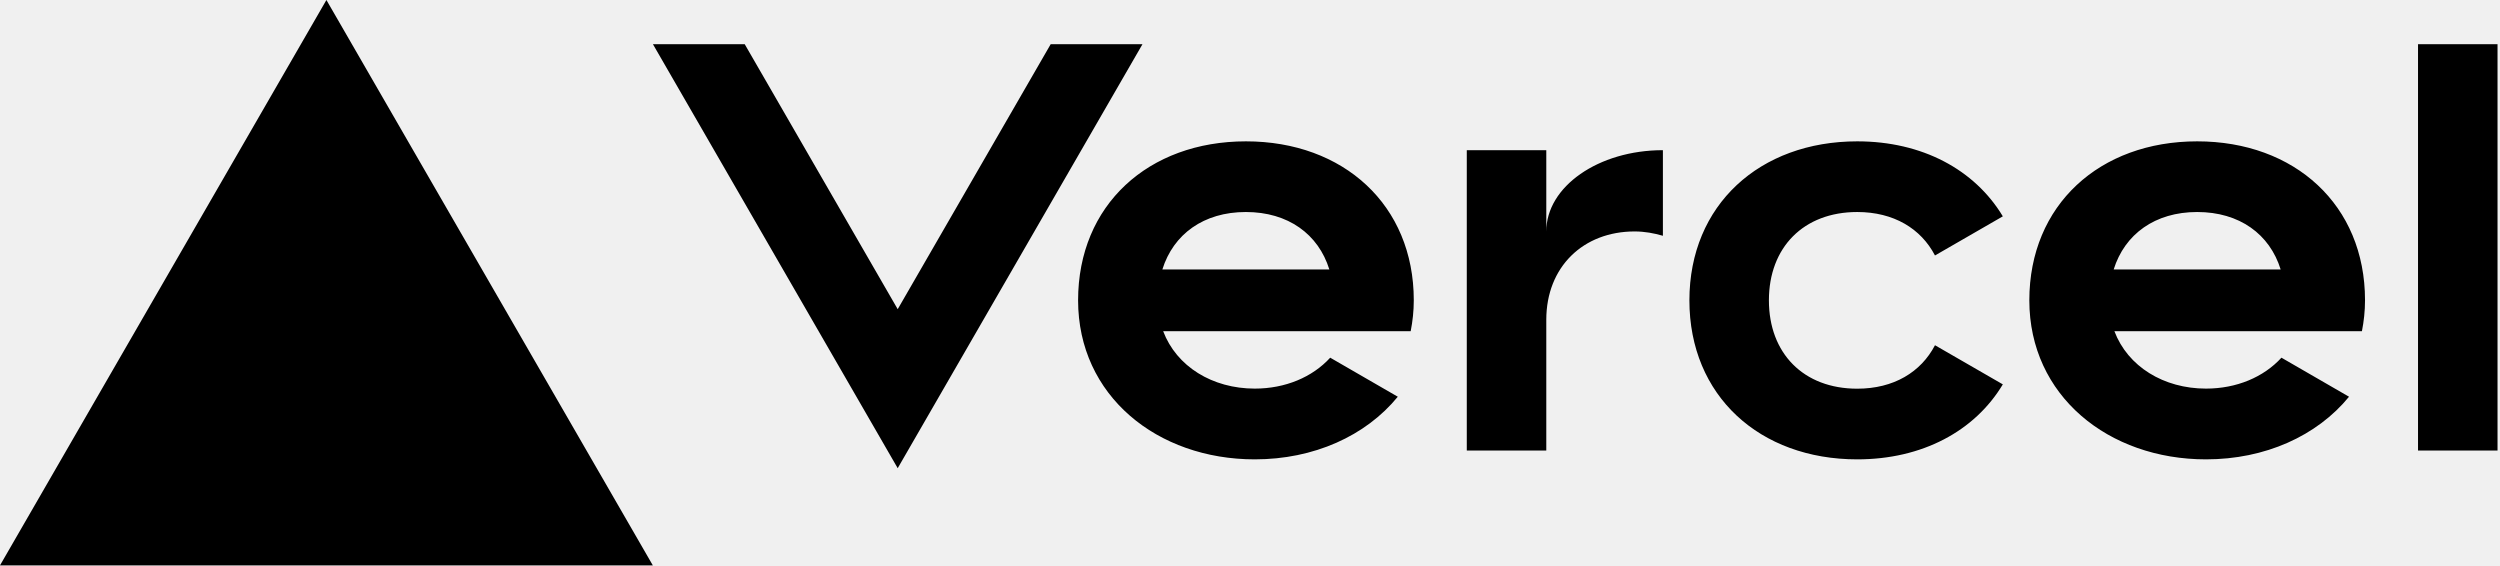
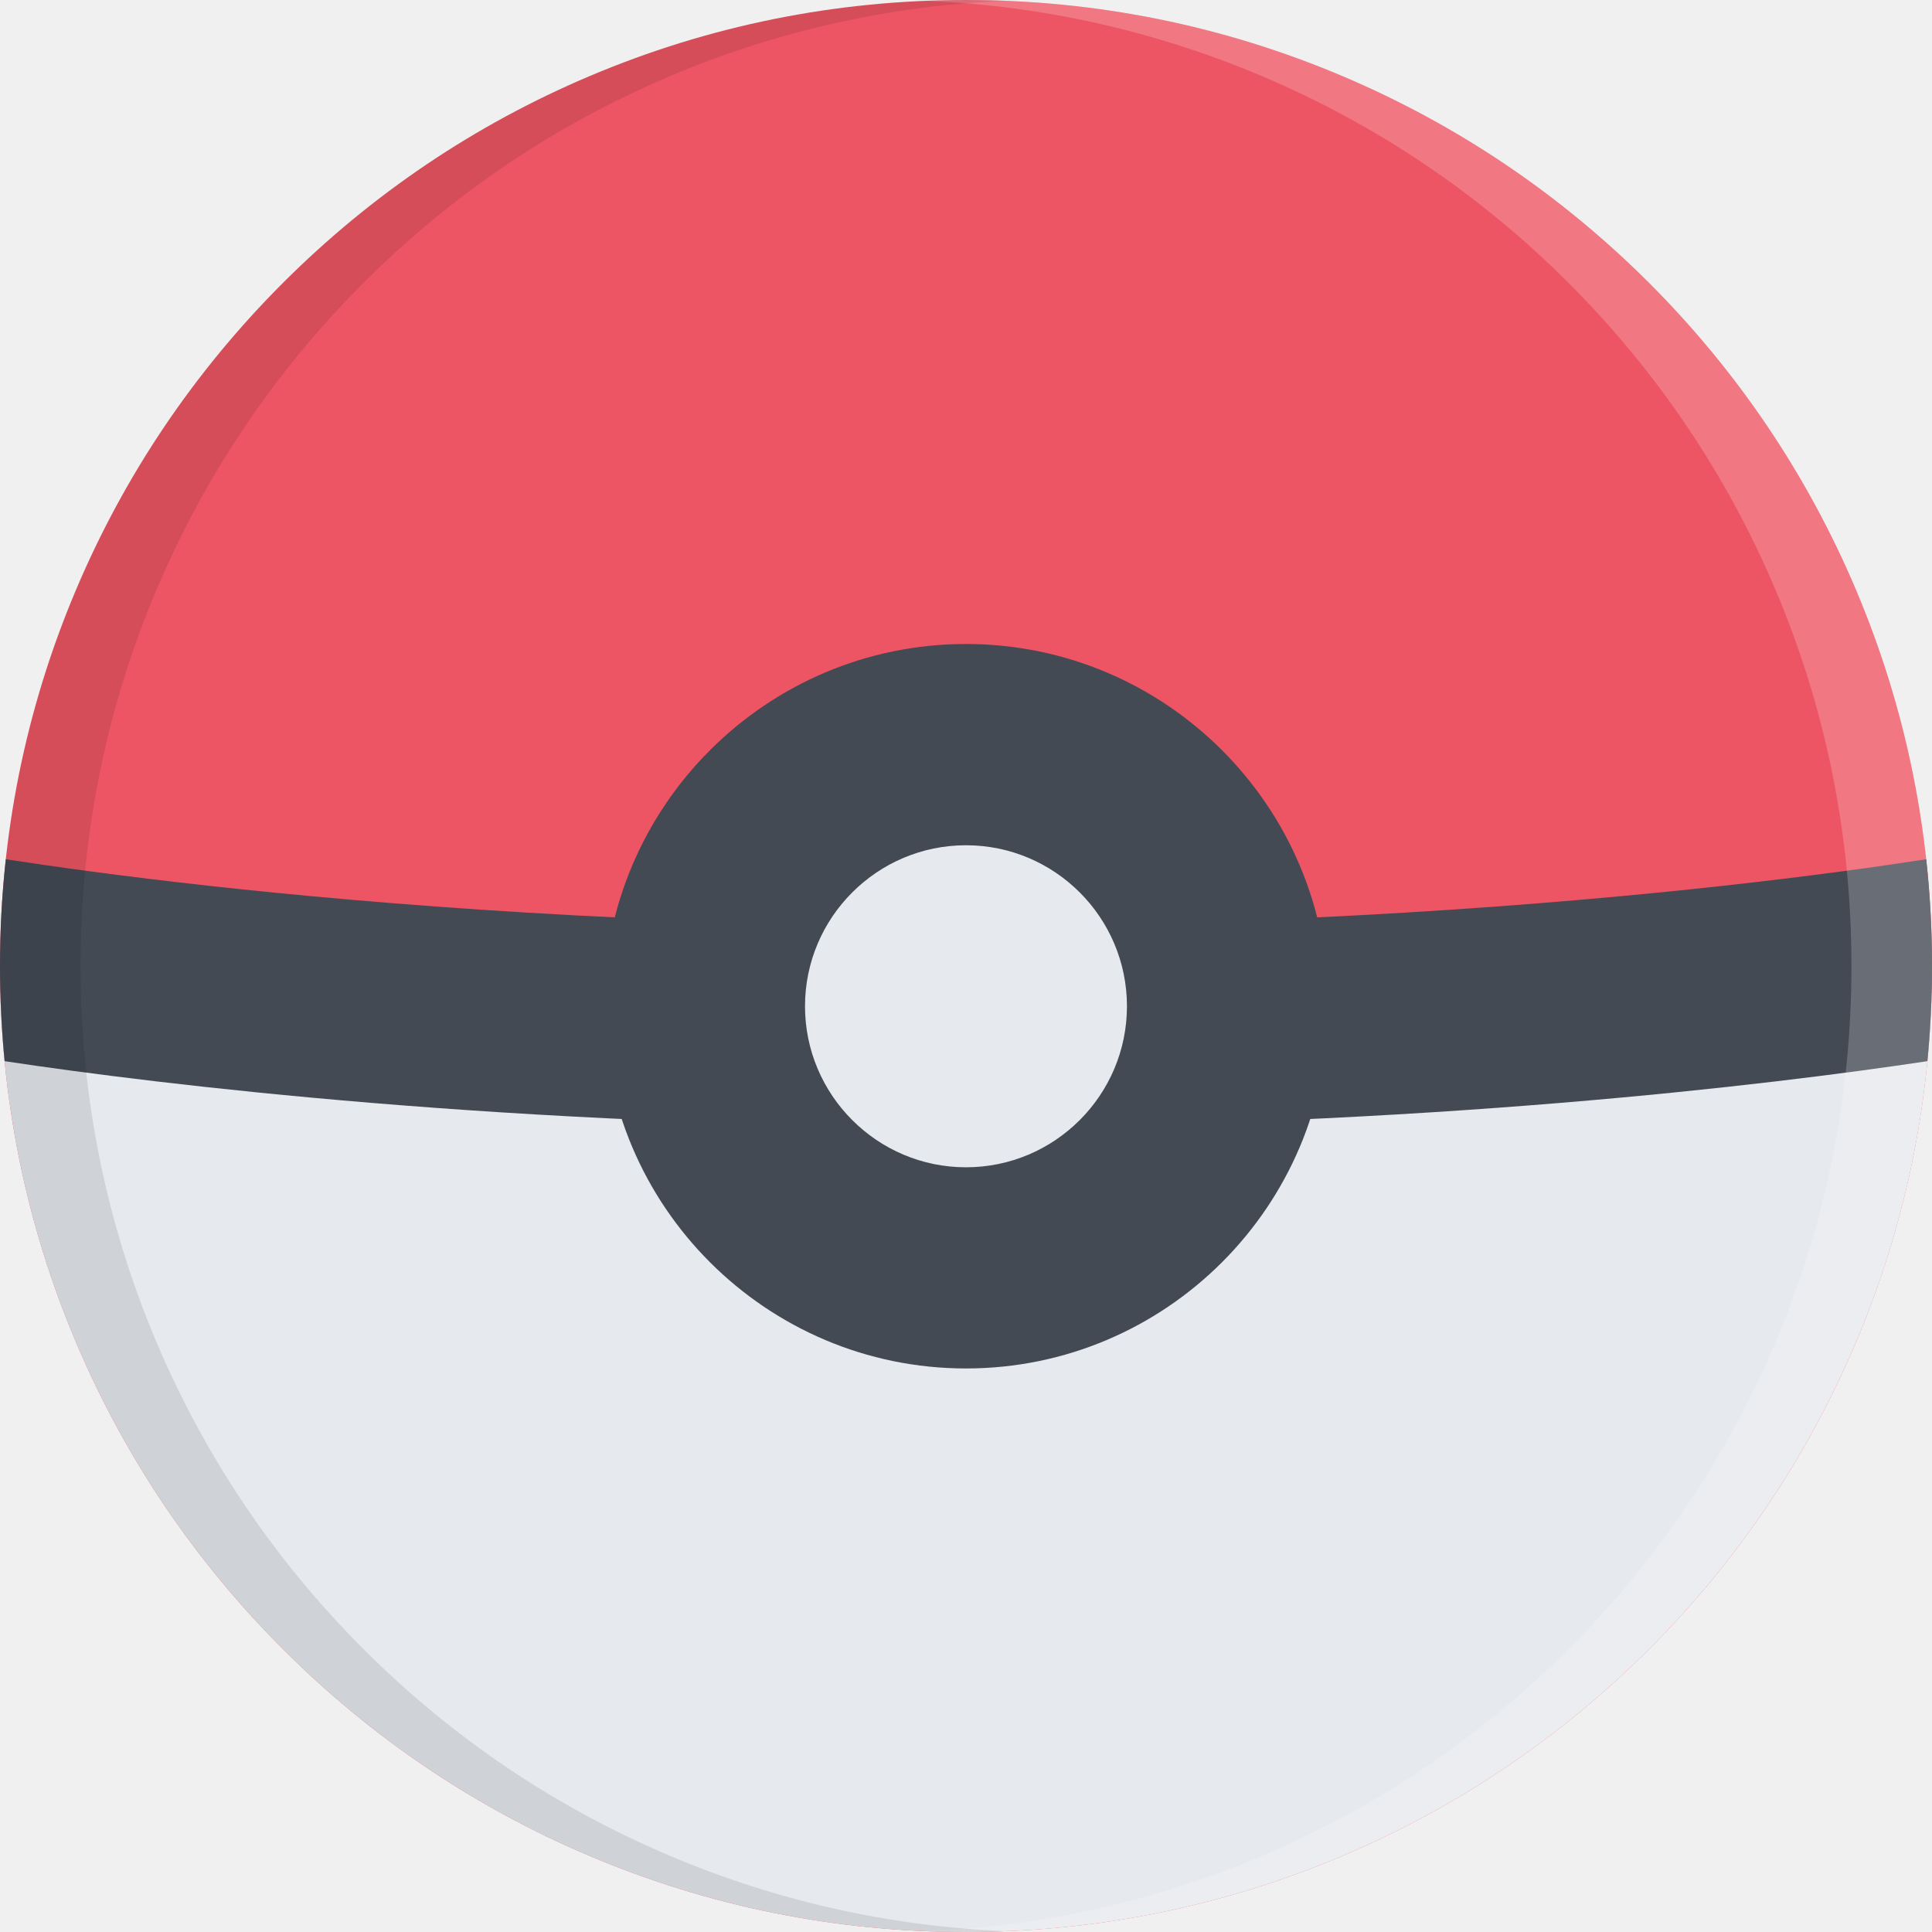
- <svg xmlns="http://www.w3.org/2000/svg" width="283" height="64" viewBox="0 0 283 64" fill="none">
-   <path d="M141.04 16c-11.04 0-19 7.2-19 18s8.96 18 20 18c6.67 0 12.55-2.64 16.19-7.09l-7.65-4.42c-2.02 2.21-5.09 3.5-8.54 3.5-4.79 0-8.86-2.5-10.37-6.5h28.02c.22-1.12.35-2.28.35-3.5 0-10.79-7.96-17.99-19-17.99zm-9.46 14.5c1.25-3.99 4.67-6.5 9.45-6.5 4.79 0 8.21 2.51 9.45 6.5h-18.9zM248.72 16c-11.04 0-19 7.2-19 18s8.96 18 20 18c6.67 0 12.55-2.64 16.19-7.09l-7.65-4.42c-2.02 2.21-5.09 3.5-8.54 3.5-4.79 0-8.86-2.5-10.37-6.5h28.02c.22-1.12.35-2.28.35-3.5 0-10.79-7.96-17.99-19-17.99zm-9.45 14.5c1.25-3.99 4.67-6.5 9.45-6.5 4.79 0 8.21 2.51 9.45 6.5h-18.9zM200.24 34c0 6 3.92 10 10 10 4.12 0 7.21-1.87 8.8-4.92l7.68 4.43c-3.18 5.3-9.14 8.49-16.48 8.49-11.05 0-19-7.2-19-18s7.96-18 19-18c7.34 0 13.29 3.19 16.48 8.49l-7.68 4.43c-1.59-3.05-4.68-4.92-8.8-4.92-6.07 0-10 4-10 10zm82.48-29v46h-9V5h9zM36.95 0L73.9 64H0L36.95 0zm92.38 5l-27.71 48L73.91 5H84.3l17.32 30 17.32-30h10.39zm58.91 12v9.69c-1-.29-2.06-.49-3.2-.49-5.81 0-10 4-10 10V51h-9V17h9v9.2c0-5.08 5.91-9.2 13.2-9.2z" fill="#000" />
+ <svg xmlns="http://www.w3.org/2000/svg" version="1.1" id="Layer_1" x="0px" y="0px" viewBox="0 0 511.985 511.985" style="enable-background:new 0 0 511.985 511.985;" xml:space="preserve">
+   <path style="fill:#ED5564;" d="M491.859,156.348c-12.891-30.483-31.342-57.865-54.842-81.372  c-23.516-23.5-50.904-41.96-81.373-54.85c-31.56-13.351-65.091-20.125-99.652-20.125c-34.554,0-68.083,6.773-99.645,20.125  c-30.483,12.89-57.865,31.351-81.373,54.85c-23.499,23.507-41.959,50.889-54.85,81.372C6.774,187.91,0,221.44,0,255.993  c0,34.56,6.773,68.091,20.125,99.652c12.89,30.469,31.351,57.857,54.85,81.357c23.507,23.516,50.889,41.967,81.373,54.857  c31.562,13.344,65.091,20.125,99.645,20.125c34.561,0,68.092-6.781,99.652-20.125c30.469-12.891,57.857-31.342,81.373-54.857  c23.5-23.5,41.951-50.889,54.842-81.357c13.344-31.561,20.125-65.092,20.125-99.652C511.984,221.44,505.203,187.91,491.859,156.348z  " />
+   <path style="fill:#E6E9ED;" d="M0.102,263.18c0.875,32.014,7.593,63.092,20.023,92.465c12.89,30.469,31.351,57.857,54.85,81.357  c23.507,23.516,50.889,41.967,81.373,54.857c31.562,13.344,65.091,20.125,99.645,20.125c34.561,0,68.092-6.781,99.652-20.125  c30.469-12.891,57.857-31.342,81.373-54.857c23.5-23.5,41.951-50.889,54.842-81.357c12.438-29.373,19.156-60.451,20.031-92.465  H0.102z" />
+   <path style="fill:#434A54;" d="M510.765,281.211c0.812-8.344,1.219-16.75,1.219-25.218c0-9.516-0.516-18.953-1.531-28.289  c-12.719,1.961-30.984,4.516-53.998,7.054c-43.688,4.82-113.904,10.57-200.463,10.57c-86.552,0-156.776-5.75-200.455-10.57  c-23.022-2.539-41.28-5.093-53.998-7.054C0.516,237.04,0,246.478,0,255.993c0,8.468,0.406,16.875,1.219,25.218  c41.53,6.25,133.027,17.436,254.773,17.436S469.234,287.461,510.765,281.211z" />
+   <path style="fill:#E6E9ED;" d="M309.334,266.656c0,29.459-23.891,53.334-53.342,53.334c-29.452,0-53.334-23.875-53.334-53.334  c0-29.453,23.882-53.327,53.334-53.327C285.443,213.33,309.334,237.204,309.334,266.656z" />
+   <path style="fill:#434A54;" d="M255.992,170.66c-52.936,0-95.997,43.069-95.997,95.997s43.062,95.988,95.997,95.988  s95.996-43.061,95.996-95.988C351.988,213.729,308.928,170.66,255.992,170.66z M255.992,309.335  c-23.522,0-42.663-19.156-42.663-42.678c0-23.523,19.14-42.663,42.663-42.663c23.531,0,42.654,19.14,42.654,42.663  C298.646,290.178,279.523,309.335,255.992,309.335z" />
+   <path style="opacity:0.2;fill:#FFFFFF;enable-background:new    ;" d="M491.859,156.348c-12.891-30.483-31.342-57.865-54.842-81.372  c-23.516-23.5-50.904-41.96-81.373-54.85c-31.56-13.351-65.091-20.125-99.652-20.125c-3.57,0-7.125,0.078-10.664,0.219  c30.789,1.25,60.662,7.93,88.974,19.906c30.498,12.89,57.873,31.351,81.371,54.85c23.5,23.507,41.969,50.889,54.857,81.372  c13.359,31.562,20.109,65.092,20.109,99.646c0,34.56-6.75,68.091-20.109,99.652c-12.889,30.469-31.357,57.857-54.857,81.357  c-23.498,23.516-50.873,41.967-81.371,54.857c-28.312,11.969-58.186,18.656-88.974,19.906c3.539,0.141,7.093,0.219,10.664,0.219  c34.561,0,68.092-6.781,99.652-20.125c30.469-12.891,57.857-31.342,81.373-54.857c23.5-23.5,41.951-50.889,54.842-81.357  c13.344-31.561,20.125-65.092,20.125-99.652C511.984,221.44,505.203,187.91,491.859,156.348z" />
+   <path style="opacity:0.1;enable-background:new    ;" d="M20.125,355.645c12.89,30.469,31.351,57.857,54.85,81.357  c23.507,23.516,50.889,41.967,81.373,54.857c31.562,13.344,65.091,20.125,99.645,20.125c3.57,0,7.125-0.078,10.664-0.219  c-30.789-1.25-60.67-7.938-88.982-19.906c-30.483-12.891-57.857-31.342-81.364-54.857c-23.507-23.5-41.96-50.889-54.858-81.357  c-13.352-31.56-20.117-65.091-20.117-99.652c0-34.554,6.765-68.084,20.116-99.646C54.35,125.864,72.803,98.481,96.31,74.983  c23.507-23.507,50.881-41.968,81.364-54.858c28.312-11.976,58.193-18.656,88.982-19.906c-3.539-0.14-7.094-0.218-10.664-0.218  c-34.554,0-68.083,6.773-99.645,20.125c-30.483,12.89-57.865,31.351-81.373,54.858c-23.499,23.499-41.959,50.881-54.85,81.364  C6.774,187.91,0,221.44,0,255.993C0,290.553,6.774,324.085,20.125,355.645z" />
+   <g>
+ </g>
+   <g>
+ </g>
+   <g>
+ </g>
+   <g>
+ </g>
+   <g>
+ </g>
+   <g>
+ </g>
+   <g>
+ </g>
+   <g>
+ </g>
+   <g>
+ </g>
+   <g>
+ </g>
+   <g>
+ </g>
+   <g>
+ </g>
+   <g>
+ </g>
+   <g>
+ </g>
+   <g>
+ </g>
</svg>
